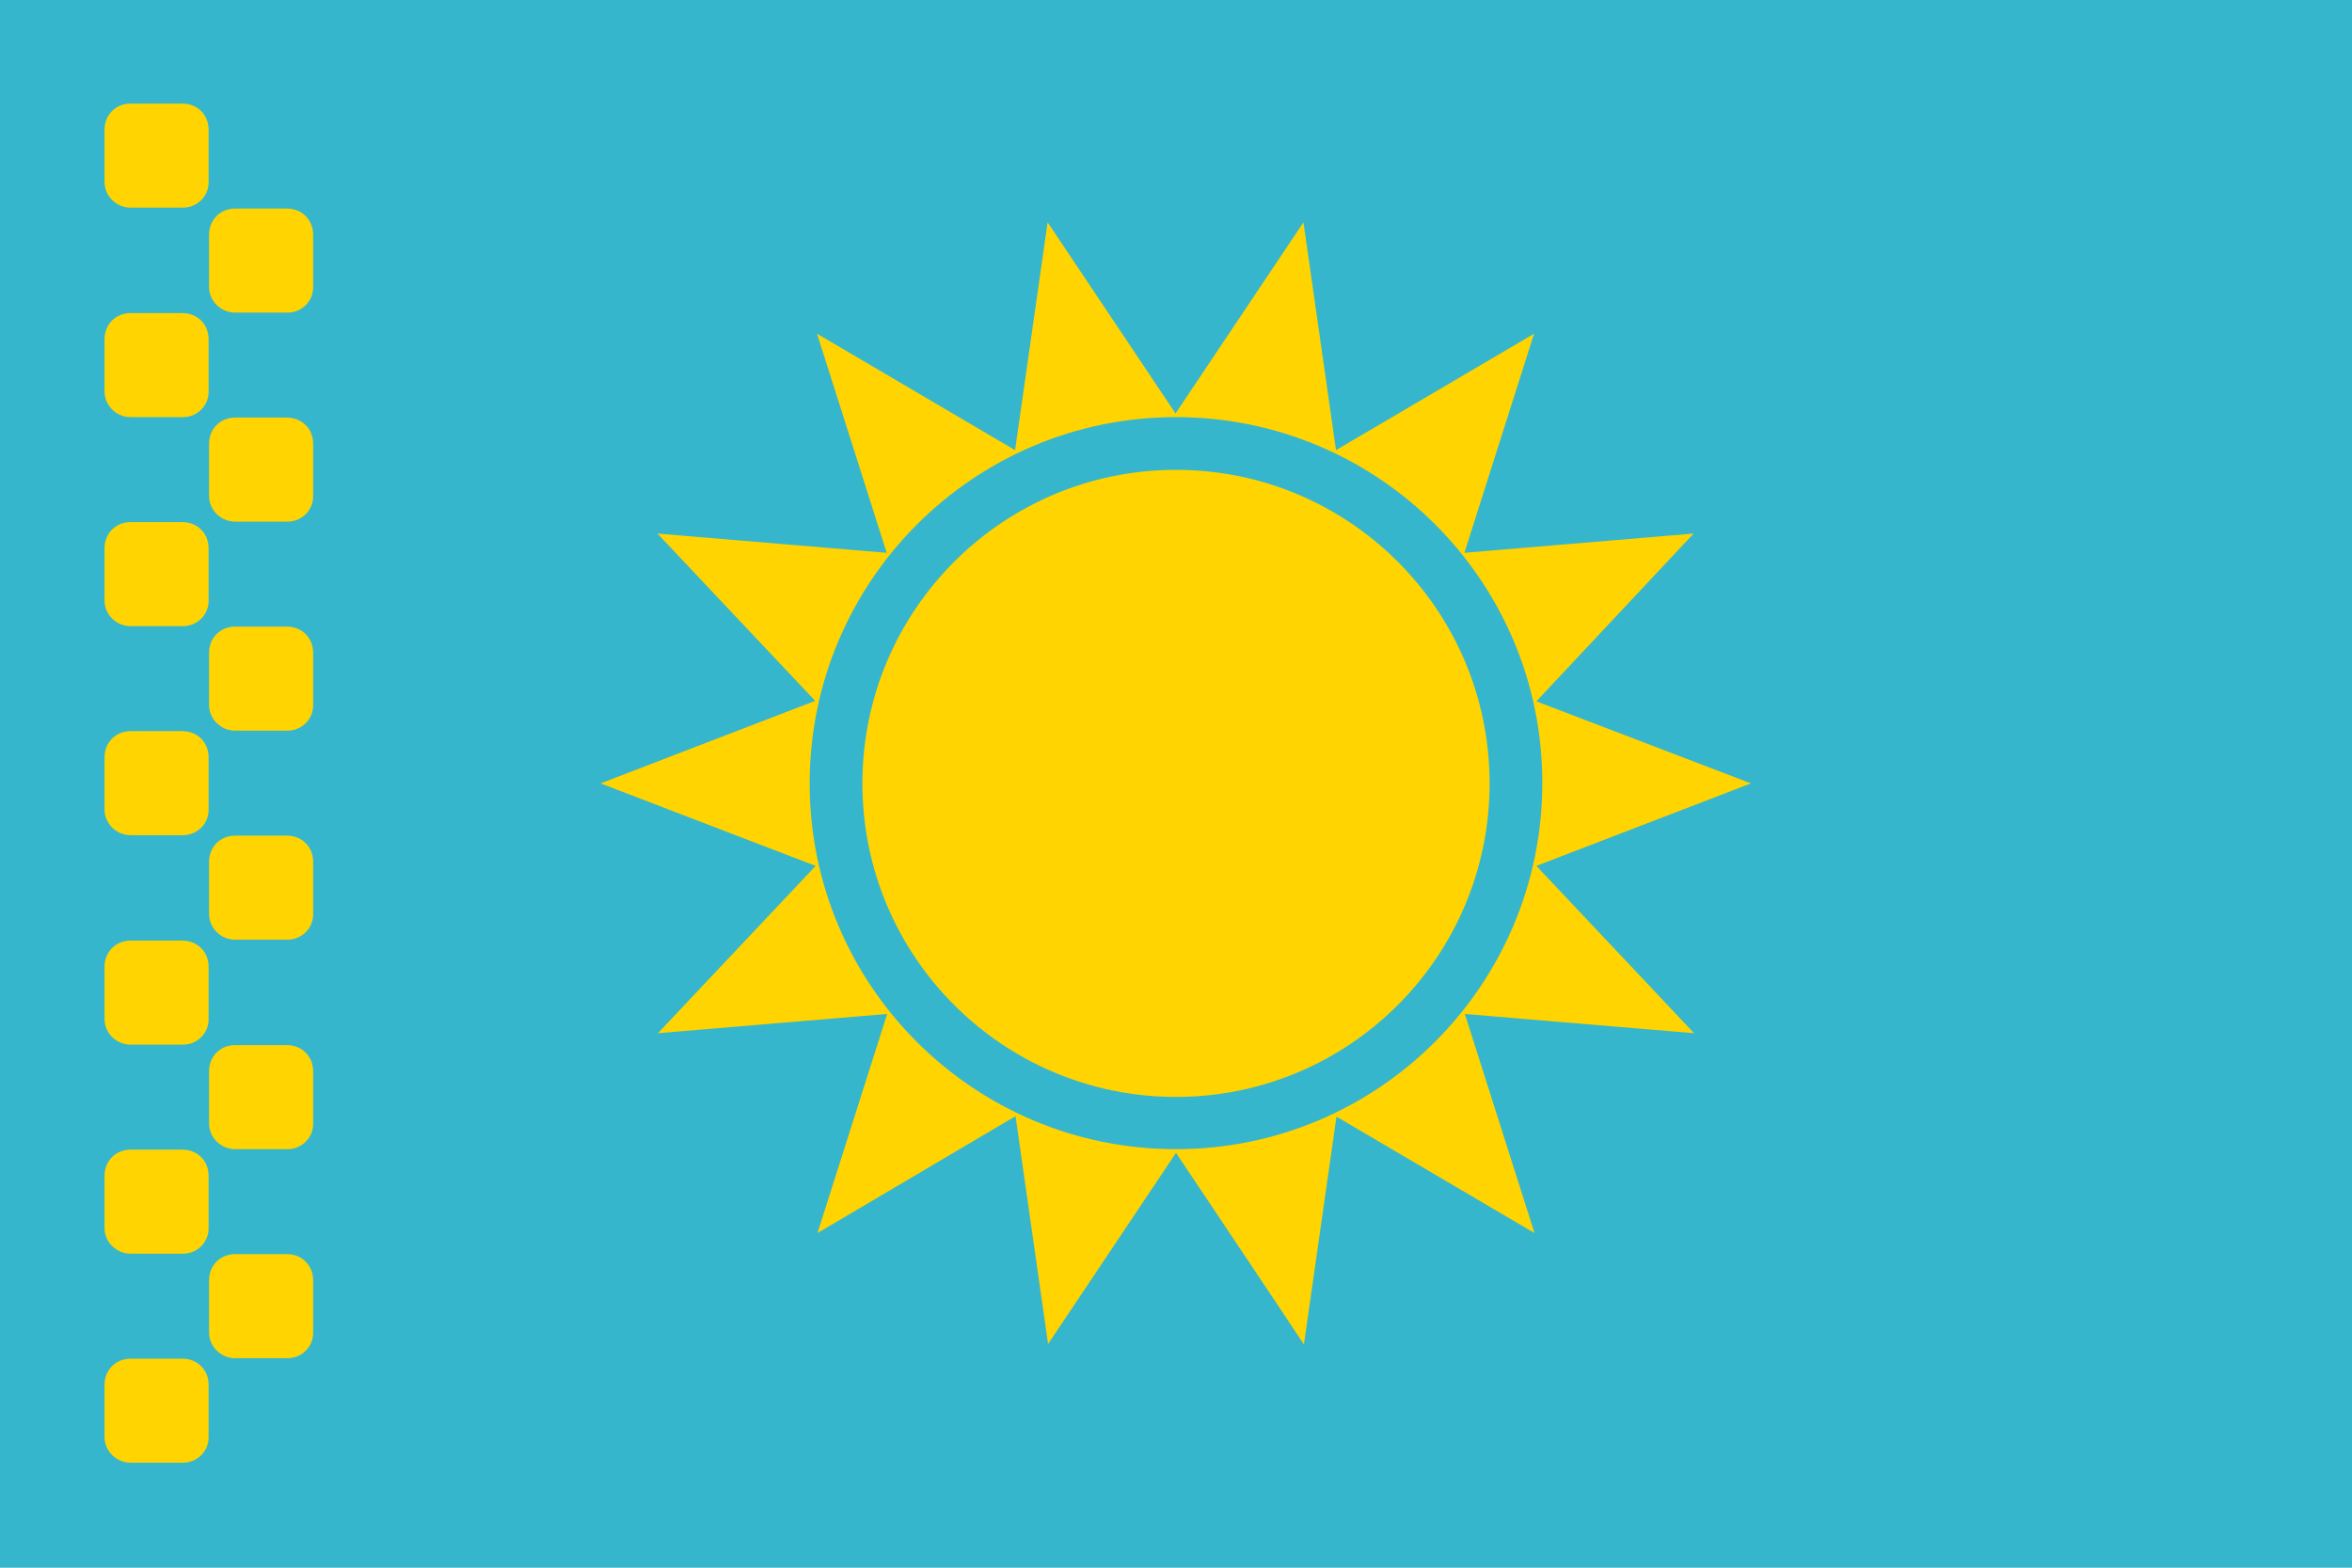
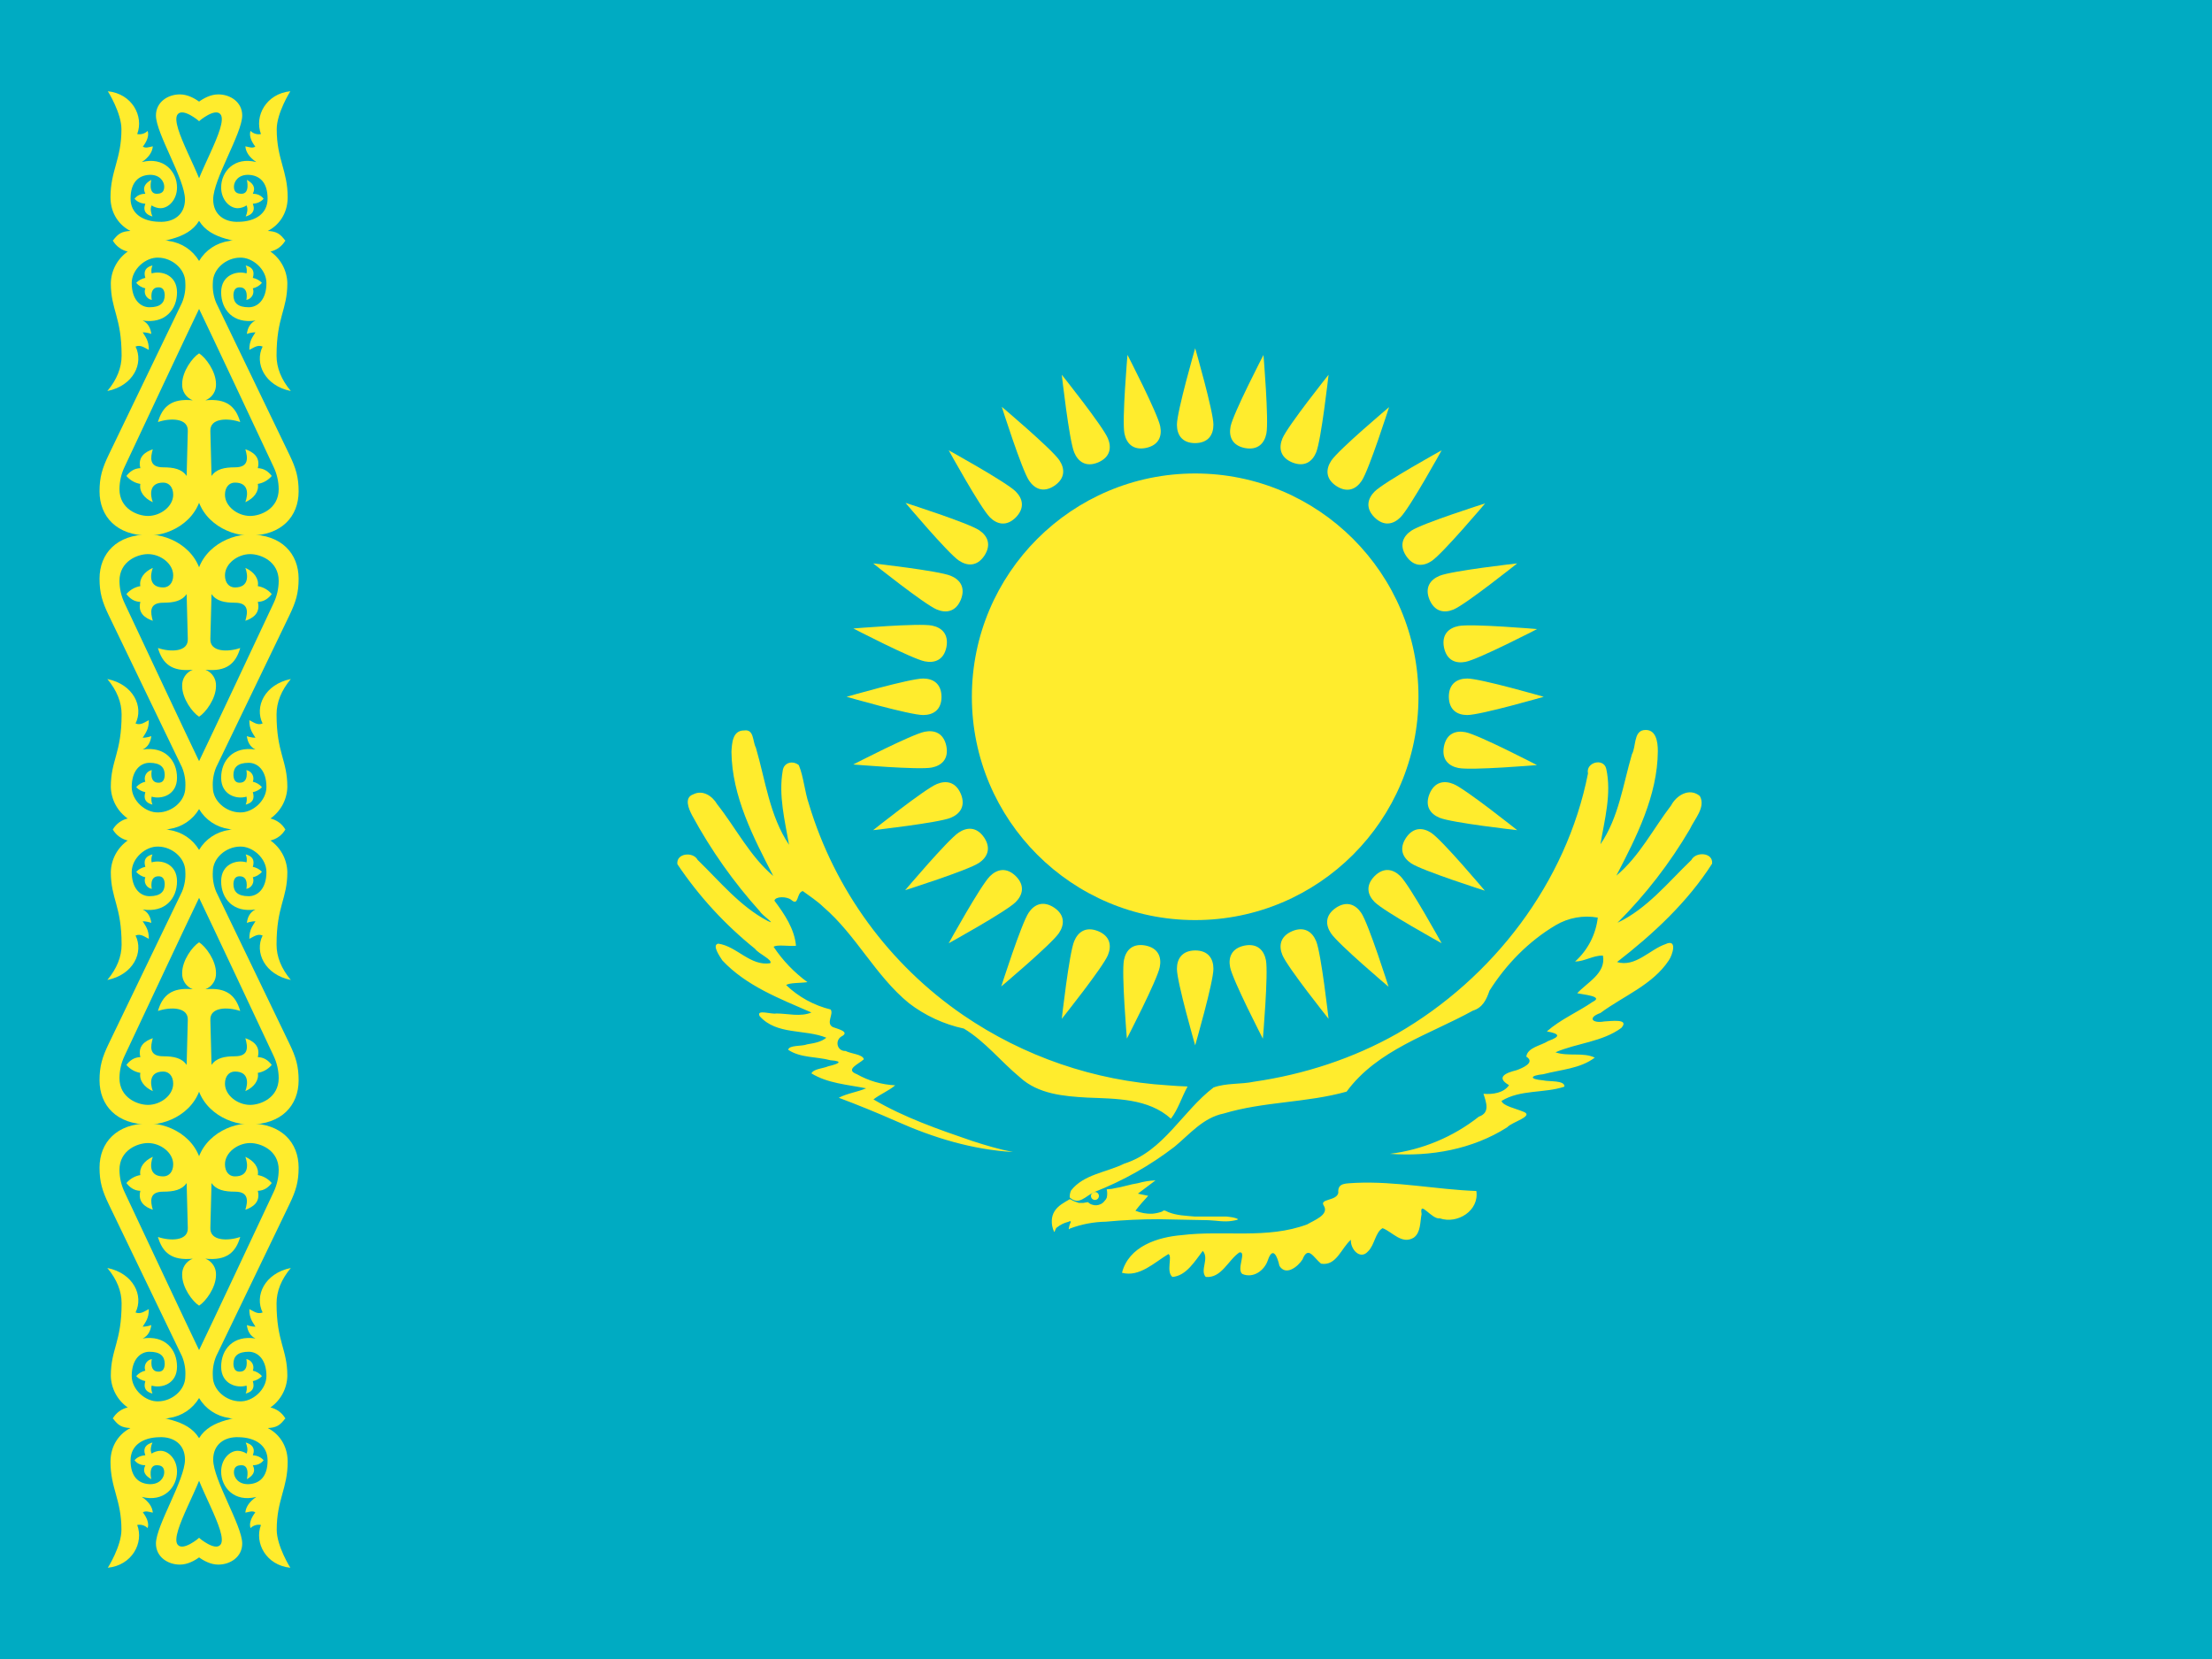
- <svg xmlns="http://www.w3.org/2000/svg" width="513" height="342" viewBox="0 0 513 342" fill="none">
-   <g clip-path="url(#clip0_974_6497)">
-     <path d="M0 0H513V342H0V0Z" fill="#36B6CC" />
-     <path d="M256.5 239.3C294.276 239.3 324.9 208.676 324.9 170.9C324.9 133.124 294.276 102.5 256.5 102.5C218.724 102.5 188.1 133.124 188.1 170.9C188.1 208.676 218.724 239.3 256.5 239.3Z" fill="#FFD400" />
-     <path d="M256.5 251.5L228.6 293.2L221.5 243.5L178.3 269L193.5 221.2L143.5 225.4L177.9 188.9L131 170.9L177.8 152.9L143.4 116.4L193.4 120.6L178.2 72.8L221.4 98.2L228.5 48.5L256.4 90.2L284.3 48.5L291.4 98.2L334.6 72.8L319.4 120.6L369.4 116.4L335.1 153L381.9 170.9L335.1 188.9L369.5 225.4L319.5 221.2L334.7 269L291.5 243.6L284.4 293.3C284.4 293.2 256.5 251.5 256.5 251.5ZM256.5 250.7C300.6 250.7 336.4 214.9 336.4 170.8C336.4 126.7 300.6 91 256.5 91C212.4 91 176.6 126.8 176.6 170.9C176.6 215 212.4 250.7 256.5 250.7ZM22.8 28.3C22.8 25.1 25.2 22.6 28.5 22.6H39.8C43 22.6 45.5 25 45.5 28.3V39.6C45.6 42.7 43.1 45.3 39.9 45.3H28.5C25.4 45.3 22.8 42.8 22.8 39.7V28.3ZM22.8 74C22.8 70.8 25.2 68.3 28.5 68.3H39.8C43 68.3 45.5 70.7 45.5 74V85.3C45.6 88.4 43.1 91 39.9 91H28.5C25.4 91 22.8 88.5 22.8 85.4V74ZM22.8 119.6C22.8 116.4 25.2 113.9 28.5 113.9H39.8C43 113.9 45.5 116.3 45.5 119.6V130.9C45.6 134 43.1 136.6 39.9 136.6H28.5C25.4 136.6 22.8 134.1 22.8 131V119.6ZM22.8 165.2C22.8 162 25.2 159.5 28.5 159.5H39.8C43 159.5 45.5 161.9 45.5 165.2V176.5C45.6 179.6 43.1 182.2 39.9 182.2H28.5C25.4 182.2 22.8 179.7 22.8 176.6V165.2ZM22.8 210.9C22.8 207.7 25.2 205.2 28.5 205.2H39.8C43 205.2 45.5 207.6 45.5 210.9V222.2C45.6 225.3 43.1 227.9 39.9 227.9H28.5C25.4 227.9 22.8 225.4 22.8 222.3V210.9ZM22.8 256.5C22.8 253.3 25.2 250.8 28.5 250.8H39.8C43 250.8 45.5 253.2 45.5 256.5V267.8C45.6 270.9 43.1 273.5 39.9 273.5H28.5C25.4 273.5 22.8 271 22.8 267.9V256.5ZM22.8 302.1C22.8 298.9 25.2 296.4 28.5 296.4H39.8C43 296.4 45.5 298.8 45.5 302.1V313.4C45.6 316.5 43.1 319.1 39.9 319.1H28.5C25.4 319.1 22.8 316.6 22.8 313.5V302.1ZM45.6 279.3C45.6 276.1 48 273.6 51.3 273.6H62.6C65.8 273.6 68.3 276 68.3 279.3V290.6C68.4 293.7 65.9 296.3 62.7 296.3H51.3C48.2 296.3 45.6 293.8 45.6 290.7V279.3ZM45.6 233.7C45.6 230.5 48 228 51.3 228H62.6C65.8 228 68.3 230.4 68.3 233.7V245C68.4 248.1 65.9 250.7 62.7 250.7H51.3C48.2 250.7 45.6 248.2 45.6 245.1V233.7ZM45.6 188C45.6 184.8 48 182.3 51.3 182.3H62.6C65.8 182.3 68.3 184.7 68.3 188V199.3C68.4 202.4 65.9 205 62.7 205H51.3C48.2 205 45.6 202.5 45.6 199.4V188ZM45.6 142.4C45.6 139.2 48 136.7 51.3 136.7H62.6C65.8 136.7 68.3 139.1 68.3 142.4V153.7C68.4 156.8 65.9 159.4 62.7 159.4H51.3C48.2 159.4 45.6 156.9 45.6 153.8V142.4ZM45.6 96.8C45.6 93.6 48 91.1 51.3 91.1H62.6C65.8 91.1 68.3 93.5 68.3 96.8V108.1C68.4 111.2 65.9 113.8 62.7 113.8H51.3C48.2 113.8 45.6 111.3 45.6 108.2V96.8ZM45.6 51.2C45.6 48 48 45.5 51.3 45.5H62.6C65.8 45.5 68.3 47.9 68.3 51.2V62.5C68.4 65.6 65.9 68.2 62.7 68.2H51.3C48.2 68.2 45.6 65.7 45.6 62.6V51.2Z" fill="#FFD400" />
+ <svg xmlns="http://www.w3.org/2000/svg" xmlns:xlink="http://www.w3.org/1999/xlink" id="flag-icons-kz" viewBox="0 0 640 480">
+   <path fill="#00abc2" d="M0 0h640v480H0z" />
+   <g fill="#ffec2d">
+     <g transform="matrix(.48 0 0 .48 345.8 201.6)">
+       <circle r="134.6" />
+       <g id="kz-c">
+         <g id="kz-b">
+           <path id="kz-a" d="M0-152.9c8-.1 11-5.1 11-11.1 0-8-11-46.1-11-46.1S-11-172-11-164c0 6 3 11.1 11 11.1" />
+           <use xlink:href="#kz-a" width="100%" height="100%" transform="rotate(90)" />
+           <use xlink:href="#kz-a" width="100%" height="100%" transform="scale(-1)" />
+           <use xlink:href="#kz-a" width="100%" height="100%" transform="rotate(-90)" />
+         </g>
+         <use xlink:href="#kz-b" width="100%" height="100%" transform="rotate(22.5)" />
+         <use xlink:href="#kz-b" width="100%" height="100%" transform="rotate(45)" />
+         <use xlink:href="#kz-b" width="100%" height="100%" transform="rotate(67.5)" />
+       </g>
+       <use xlink:href="#kz-c" width="100%" height="100%" transform="rotate(11.3)" />
+     </g>
+     <g transform="translate(-172.8)scale(.48)">
+       <path d="M1075.8 655c-3.5 6.3-5.6 13.6-10 19.3-13.6-12.3-33.2-12-50.4-12.7-14.2-.8-29.6-2.1-40.6-12.2-11.5-9.5-21-21.7-33.8-29.4a83 83 0 0 1-33.1-15.3c-20.2-16.5-31.8-41-51.6-58-3.7-3.6-8.2-6.5-12.4-9.6-4 1-2.2 9.6-7.1 5.2-2.7-2-9.4-2.1-10 .6 6 8 12.1 17 13 27.2-4.2.4-11.5-.9-13.5.6a84 84 0 0 0 20.4 21.3c-3.8.6-11.3.3-12.8 1.8a59 59 0 0 0 26.8 14.7c2 2.8-3.1 8.2 1.3 10.6 2.5 1 10.9 2.8 5.1 5.7-4 2.6-2.5 8.9 2.6 8.7 3.2 1.7 10.4 2 11 5-2.9 2.8-11.7 6.2-4.2 9a52 52 0 0 0 23.1 6.7c-4 3.4-9 5.3-13.1 8.5 18.5 10.9 39 18 59.4 25 8 2.6 16.3 5.1 24.7 6.7-24.4-1.4-48-8.6-70.2-18.5q-17.2-7.6-34.8-14.2c5.1-2.7 11.1-3.4 16.5-5.7-11.2-2.2-23.3-3-33-9 1.4-2.8 7-2.9 10.2-4.3 6-1.4 9.6-3 1.3-3.6-8.4-2.3-18-1.3-25.5-6.3.5-3 8.3-2 11.4-3.3 4-.7 8.4-1.3 11.6-4-13-5.3-30-1.5-40.2-13-2.3-4.4 7.3-.9 10-1.6 7 0 14.5 2.2 21.2-.6-19-8.3-39.3-16-53.7-31.4-1.6-2.5-6.4-9.3-2.5-10.1 11.2 1.5 19.3 13.7 31.4 11.8 1.6-2.1-7-5.6-9.2-8.7a229 229 0 0 1-46.8-51c-.8-6.7 9.5-7.7 12.2-2.6 13.4 13 25.5 28 42.2 36.8 6 2.9-3.4-3.4-4.6-5.7a299 299 0 0 1-40.9-57.9c-2-3.8-5.1-10.7.7-12.7 5.7-2.9 11.5 1 14.4 6 11.3 14.3 19.7 31.3 33.8 43.2-12-23.3-24.9-48-25.2-74.8.3-5.2.6-13 7.7-12.9 6-.9 5 6.7 7 10.3 5.8 19.8 8.3 41.2 20 58.6-2.5-14.6-6.4-29.7-3.8-44.6.6-5 6-6.4 9.7-3.4 2.9 7 3.5 15.9 6.1 23.5a237 237 0 0 0 93 127.2 245 245 0 0 0 123.3 42.3q6 .5 11.9.7m136.4 91.1c-7.2 4.4-12.8-3.4-18.8-5.7-4.4 2.4-4.8 10.2-8.8 14-4.8 5.5-10.8-1.6-10.3-7-5.8 4.9-8.7 16-18 14.4-4.5-3.6-7.8-11.2-11.2-2.5-2.7 4.2-10 10.2-13.9 3.8-1.2-5.6-4-12.2-7-3.3-2.2 6.4-9 11-15.4 8.2-3.6-2.9 2.8-13.7-1.7-13-6.8 4.6-10.8 15.7-20.3 14.8-3.7-4 2.3-11.1-1.8-15.7-4.7 6.1-10 15.1-18.3 15.7-4-3.2.2-12.5-2.4-13.8-8.4 5-17.4 14.1-28 11.3 4.1-16 21.5-21.5 36-22.7 25.1-3.1 51.5 2.6 75.7-6.5 3.9-2.4 13.3-5.7 10-11.2-3-4.4 7.7-2.7 8.7-7.8-.6-6.4 5-5.5 10.4-6 24.4-1.1 48.5 4 72.8 4.9 1.8 11.8-11.3 20.1-22 16.5-5 .8-12.5-11.6-11-2.6-1 4.8-.4 11-4.7 14.2m-207.4-24.2c5.6 5.1 9.6-1 14.9-3.3a197 197 0 0 0 48.3-27.3c9.2-7.6 17.2-17.5 29.6-20 24.2-7.3 49.9-6.4 74.1-13.2 18.5-25.2 49.8-34.3 76.1-48.8 5.9-1.8 8.2-6.7 10-12 10-15.9 23.7-29.9 39.9-39.5a37 37 0 0 1 25.4-4.6 42 42 0 0 1-13.7 26.5c5.9-.1 11-3.8 16.8-3.6 2 10.6-9.4 16.1-15.5 22.7 3.4.8 16.4 1.8 9.3 5.2-9 6.2-19.3 10.5-27.6 17.8 7.7 1.4 8.6 3 .8 5.8-4.3 2.8-12.4 3.8-13.2 9.4 5.8 3.6-2.6 7-5.9 8.2-6.2 1.5-12.8 4.2-4.5 9-3.1 4.7-9.9 5.7-15.4 5.2 1.7 5.4 4.1 11.4-2.8 13.8a108 108 0 0 1-53.6 22.4c24.5 1.8 49.8-2.7 70.7-16 2.8-3.3 17.3-6.9 9.2-9.6-3.8-1.6-12-3.4-12.6-6.3 11.4-7 25.7-4.5 37.9-8.6.3-4-9.3-2.9-12.9-3.8-8.5-.7-8-2.9.2-3.7 10.4-2.8 22.2-3.3 31-10-7.1-3.4-16.1-.5-23.7-3.2 12.9-5.6 28.1-6.2 39.7-14.7 5.3-5.9-6.8-4-10.3-3.9-7.1 1.3-10.4-2.2-2.3-5.1 13.9-10.3 31.4-16.9 41.2-31.7 2.3-3.3 5.4-13.3-2-9.8-9.6 3.3-18.1 14.1-29.2 10.8 21.8-16.9 42.4-36 57.3-59.3.8-6.8-9.8-7.5-12.5-2.2-14 13.4-26.6 29.3-44.5 37.8a281 281 0 0 0 43.6-56.4c2.7-6 9.8-13.3 6-20-6.3-5.2-14.1-.4-17.3 5.7-10.9 14.2-19.1 30.7-33 42.3 12.1-23.3 24.8-48.2 25-75 0-5.6-1-13.8-8.6-12.7-6 1-4.5 10-7 14.5-5.4 18.4-8 38.3-19 54.3 2.5-14.9 6.8-30.5 3.5-45.5-1.6-6.8-12.5-3.9-11 2.8-13 65.9-57.3 123.5-115 156.8-26.5 15-56 24.6-86.2 29-8 1.7-16.8.7-24.5 3.5-18.8 14.3-30.1 38.4-53.8 45.9-10.7 5.3-24.5 6.4-32.1 16.2a9 9 0 0 0-.8 4.2m51.7-10.3q-5.4.2-10.6 1.7c-4.7.7-9.2 2.3-13.8 3l-1.9.4-3.1.3a11 11 0 0 1 0 5.1 6 6 0 0 1-1.4 2q-.9 1.2-2.2 1.8a7 7 0 0 1-2.6.7q-1.3.1-2.7-.4-1.3-.4-2.5-1.5l-2.8.5h-2.6l-2.8-1-2.6-1.3c-3.4 2-7.2 3.9-9.3 7.4a11 11 0 0 0-1.6 5.3q-.2 3.6 1.4 7c.4.6.7-2.3 1.8-2.7q3-2.4 6.7-3.3c2-1 1.7 0 .9 1.6-.2.9-1.3 4 .2 2.4a65 65 0 0 1 21.6-4.1q15.9-1.5 31.8-1.5l30 .6c4.8.2 9.6 1.2 14.3.4 1.1-.3 2.9-.3 3.6-1-2.2-1.2-4.7-1.3-7-1.6h-19.1c-5.3-.5-10.8-.6-15.8-2.6-1.4-.5-2.6-1.8-3.9-.4a24 24 0 0 1-5.9 1.3q-5.3.2-10.2-1.8 3.6-4.7 7.7-9l-6.2-1.3z" />
+       <circle cx="1020" cy="720.9" r="2.4" />
+       <circle cx="1019.8" cy="720.5" r="1" stroke="#ffec2d" stroke-width=".4" />
+     </g>
+     <g transform="scale(.48)">
+       <g id="kz-f">
+         <g id="kz-e">
+           <path d="M120 73s-9.6-8.2-12.9-4.1c-5.2 6.5 16.2 39 16.2 50.4 0 18.8-12.6 23.9-28 26.5-10.4 1.8-27.3-.7-27.3-.7 3.2-4.3 5.3-5.6 10.6-5.9-6-3-12-9.8-12-20.3 0-16.1 6.6-22.8 6.6-41C73.2 68 65 55 65 55c14.6 1.5 21.8 15 17.7 25.8a7 7 0 0 0 6.3-1.9c1 3-.6 6.5-2.9 9.5 1.8 1 3.2.4 6-.2-.2 3-2 6.4-6.6 9.5 13.2-3.4 21.2 5.7 21.2 15.3 0 7.3-5 12.5-10 12.5-1.6 0-4-.7-5.3-1.7-1 2-.4 4.7.5 6.7-3.6-1-6-3.2-4.3-7.7q-4.2-.3-6.5-3 2.3-3 6.5-3c-2-4.2.3-6.5 3.6-8.4 0 0-2.1 8.4 3.2 8.4 2.4 0 4.6-.7 4.6-4.3 0-3.1-2.7-7.4-9-7.1s-11.3 4.3-11.3 14.3c0 9.2 7.5 13.8 17.3 14 8.8.4 15.5-4.4 15.5-13.5C111.5 108 94 80.4 94 69.6c0-8.1 7.2-12.7 14.4-12.7 9.2 0 17 9.2 17 9.2l-5.4 6.8z" />
+           <path id="kz-d" d="M122 292.1c0 20.3-18.2 30.7-32.5 30.7-19.2 0-29.5-11.5-29.5-26.6 0-8.5 1.6-13.9 5.5-22l44.2-91.7a27 27 0 0 0 2-12.2c0-8.2-8-14.9-16.3-15-7.6-.3-16 7-16 15.3 0 10.1 5.3 14.6 10.7 14.6 6.6 0 9.2-2.7 9.2-7.4q-.2-4.7-3.8-4.6c-5.7 0-4 7.6-4 7.6a5.2 5.2 0 0 1-3.9-7 10 10 0 0 1-5.5-3.3q2.2-2.3 5.5-3c-1.3-4.4.5-6.5 4.3-7.5a8 8 0 0 0-.5 4.8c6-1.8 15.3 1 15.3 11.4s-7.2 19.1-20.7 17c3.2 1.5 4.8 4.6 5.2 8.1-2.5-1-5.2-1-5.2-1 1.6 2.7 3.8 5 3.7 10.6-2.5-1.2-4.9-3.3-8-2 5 10-1.2 23.6-17 26.8q8.6-10.3 8.6-21.3c0-23.5-6.5-27.4-6.5-43.8a24 24 0 0 1 10.5-19.2v.3A14 14 0 0 1 68 145a62 62 0 0 1 34 .3 25 25 0 0 1 18 12 36 36 0 0 1 0 28.9c-6.3 13-35.7 75.6-44.9 95.2q-3 6.3-3.1 13.4c0 12 11 16.2 17.2 16.2 7.5 0 15.2-5.7 15.2-12.8 0-4.5-2.5-7.3-6-7.3-8.5 0-8 7.2-6.3 11.8-5.3-2.4-8.3-6.6-7.5-11a14 14 0 0 1-8.4-4.8c2-2.6 4.6-4.6 8.4-4.7-1.7-6.9 3-9.8 7.5-11.4-1.4 5-2.4 10.9 6.3 10.9 6.3 0 11.2 1 14.1 5.2l.7-27c.4-8.1-10.8-8-18-5.5 2.7-9.3 8.2-14.4 21-13.1a10 10 0 0 1-6.4-9.8c0-7.6 6.2-16 10.2-18.5l2 79z" />
+           <use xlink:href="#kz-d" width="100%" height="100%" transform="matrix(1 0 0 -1 0 645)" />
+         </g>
+         <use xlink:href="#kz-e" width="100%" height="100%" transform="matrix(-1 0 0 1 240 0)" />
+       </g>
+       <use xlink:href="#kz-f" width="100%" height="100%" transform="matrix(1 0 0 -1 0 1000)" />
+     </g>
  </g>
-   <defs>
-     <clipPath id="clip0_974_6497">
-       <rect width="513" height="342" fill="white" />
-     </clipPath>
-   </defs>
</svg>
